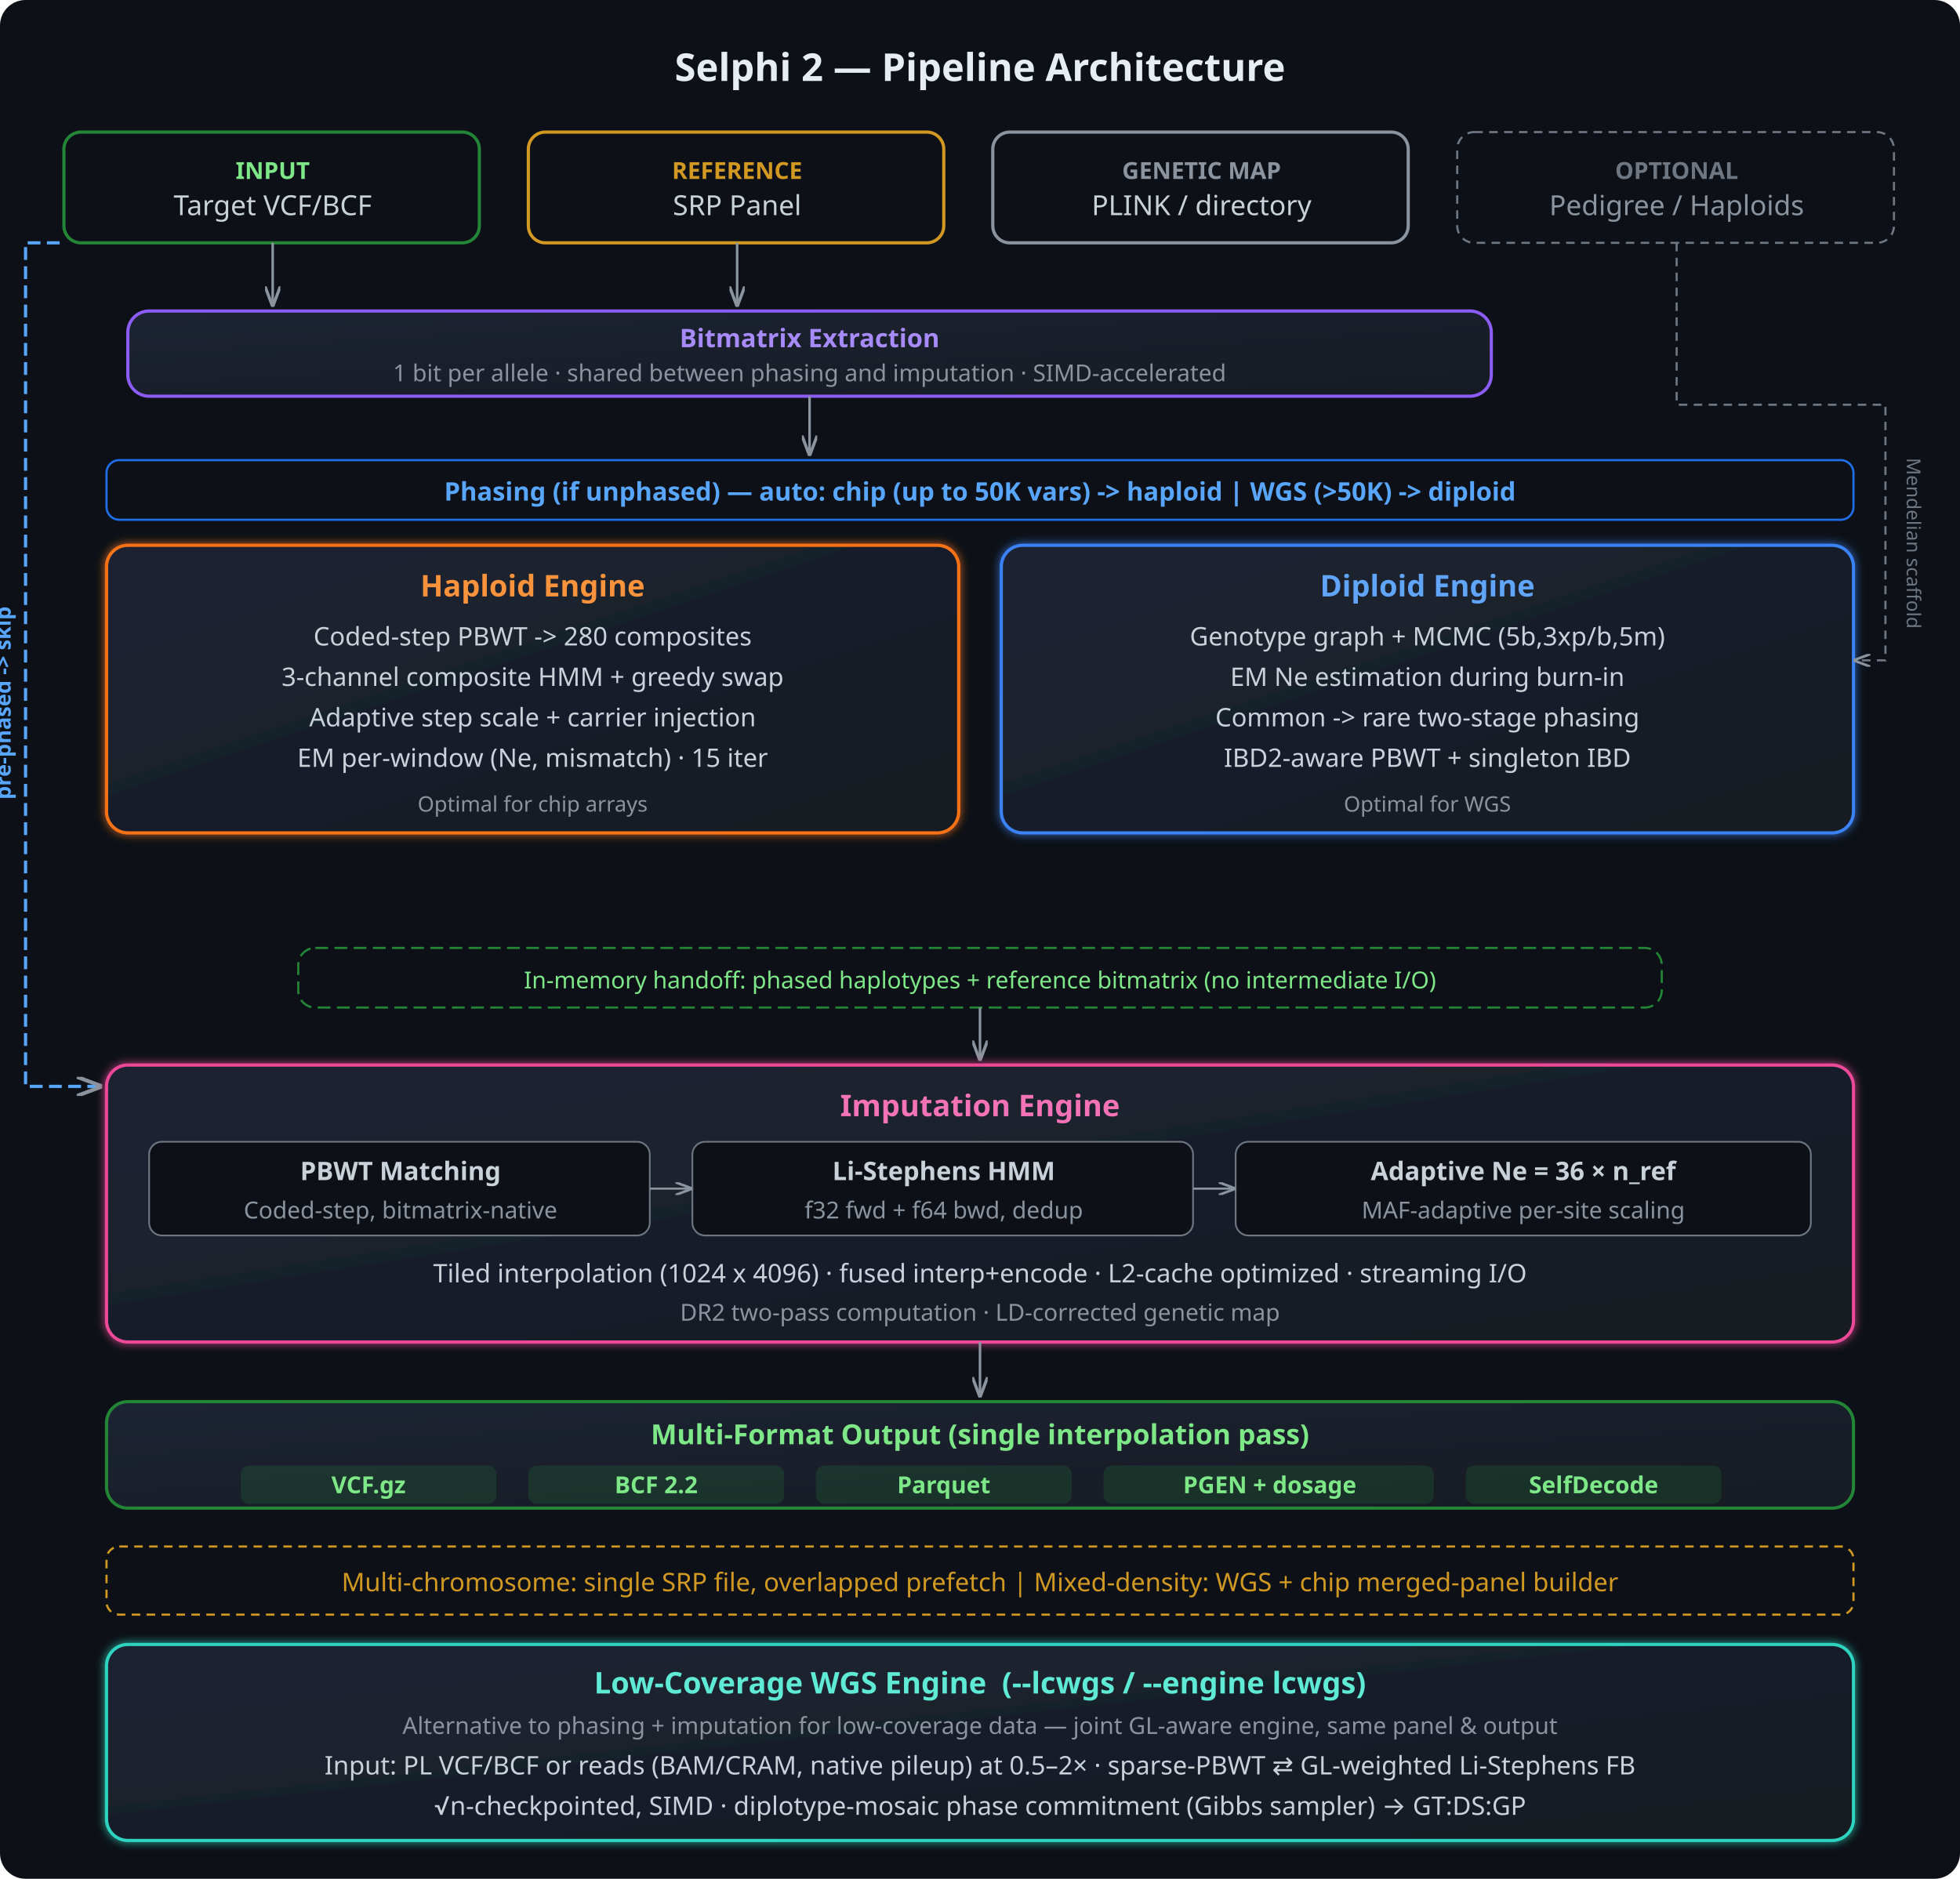
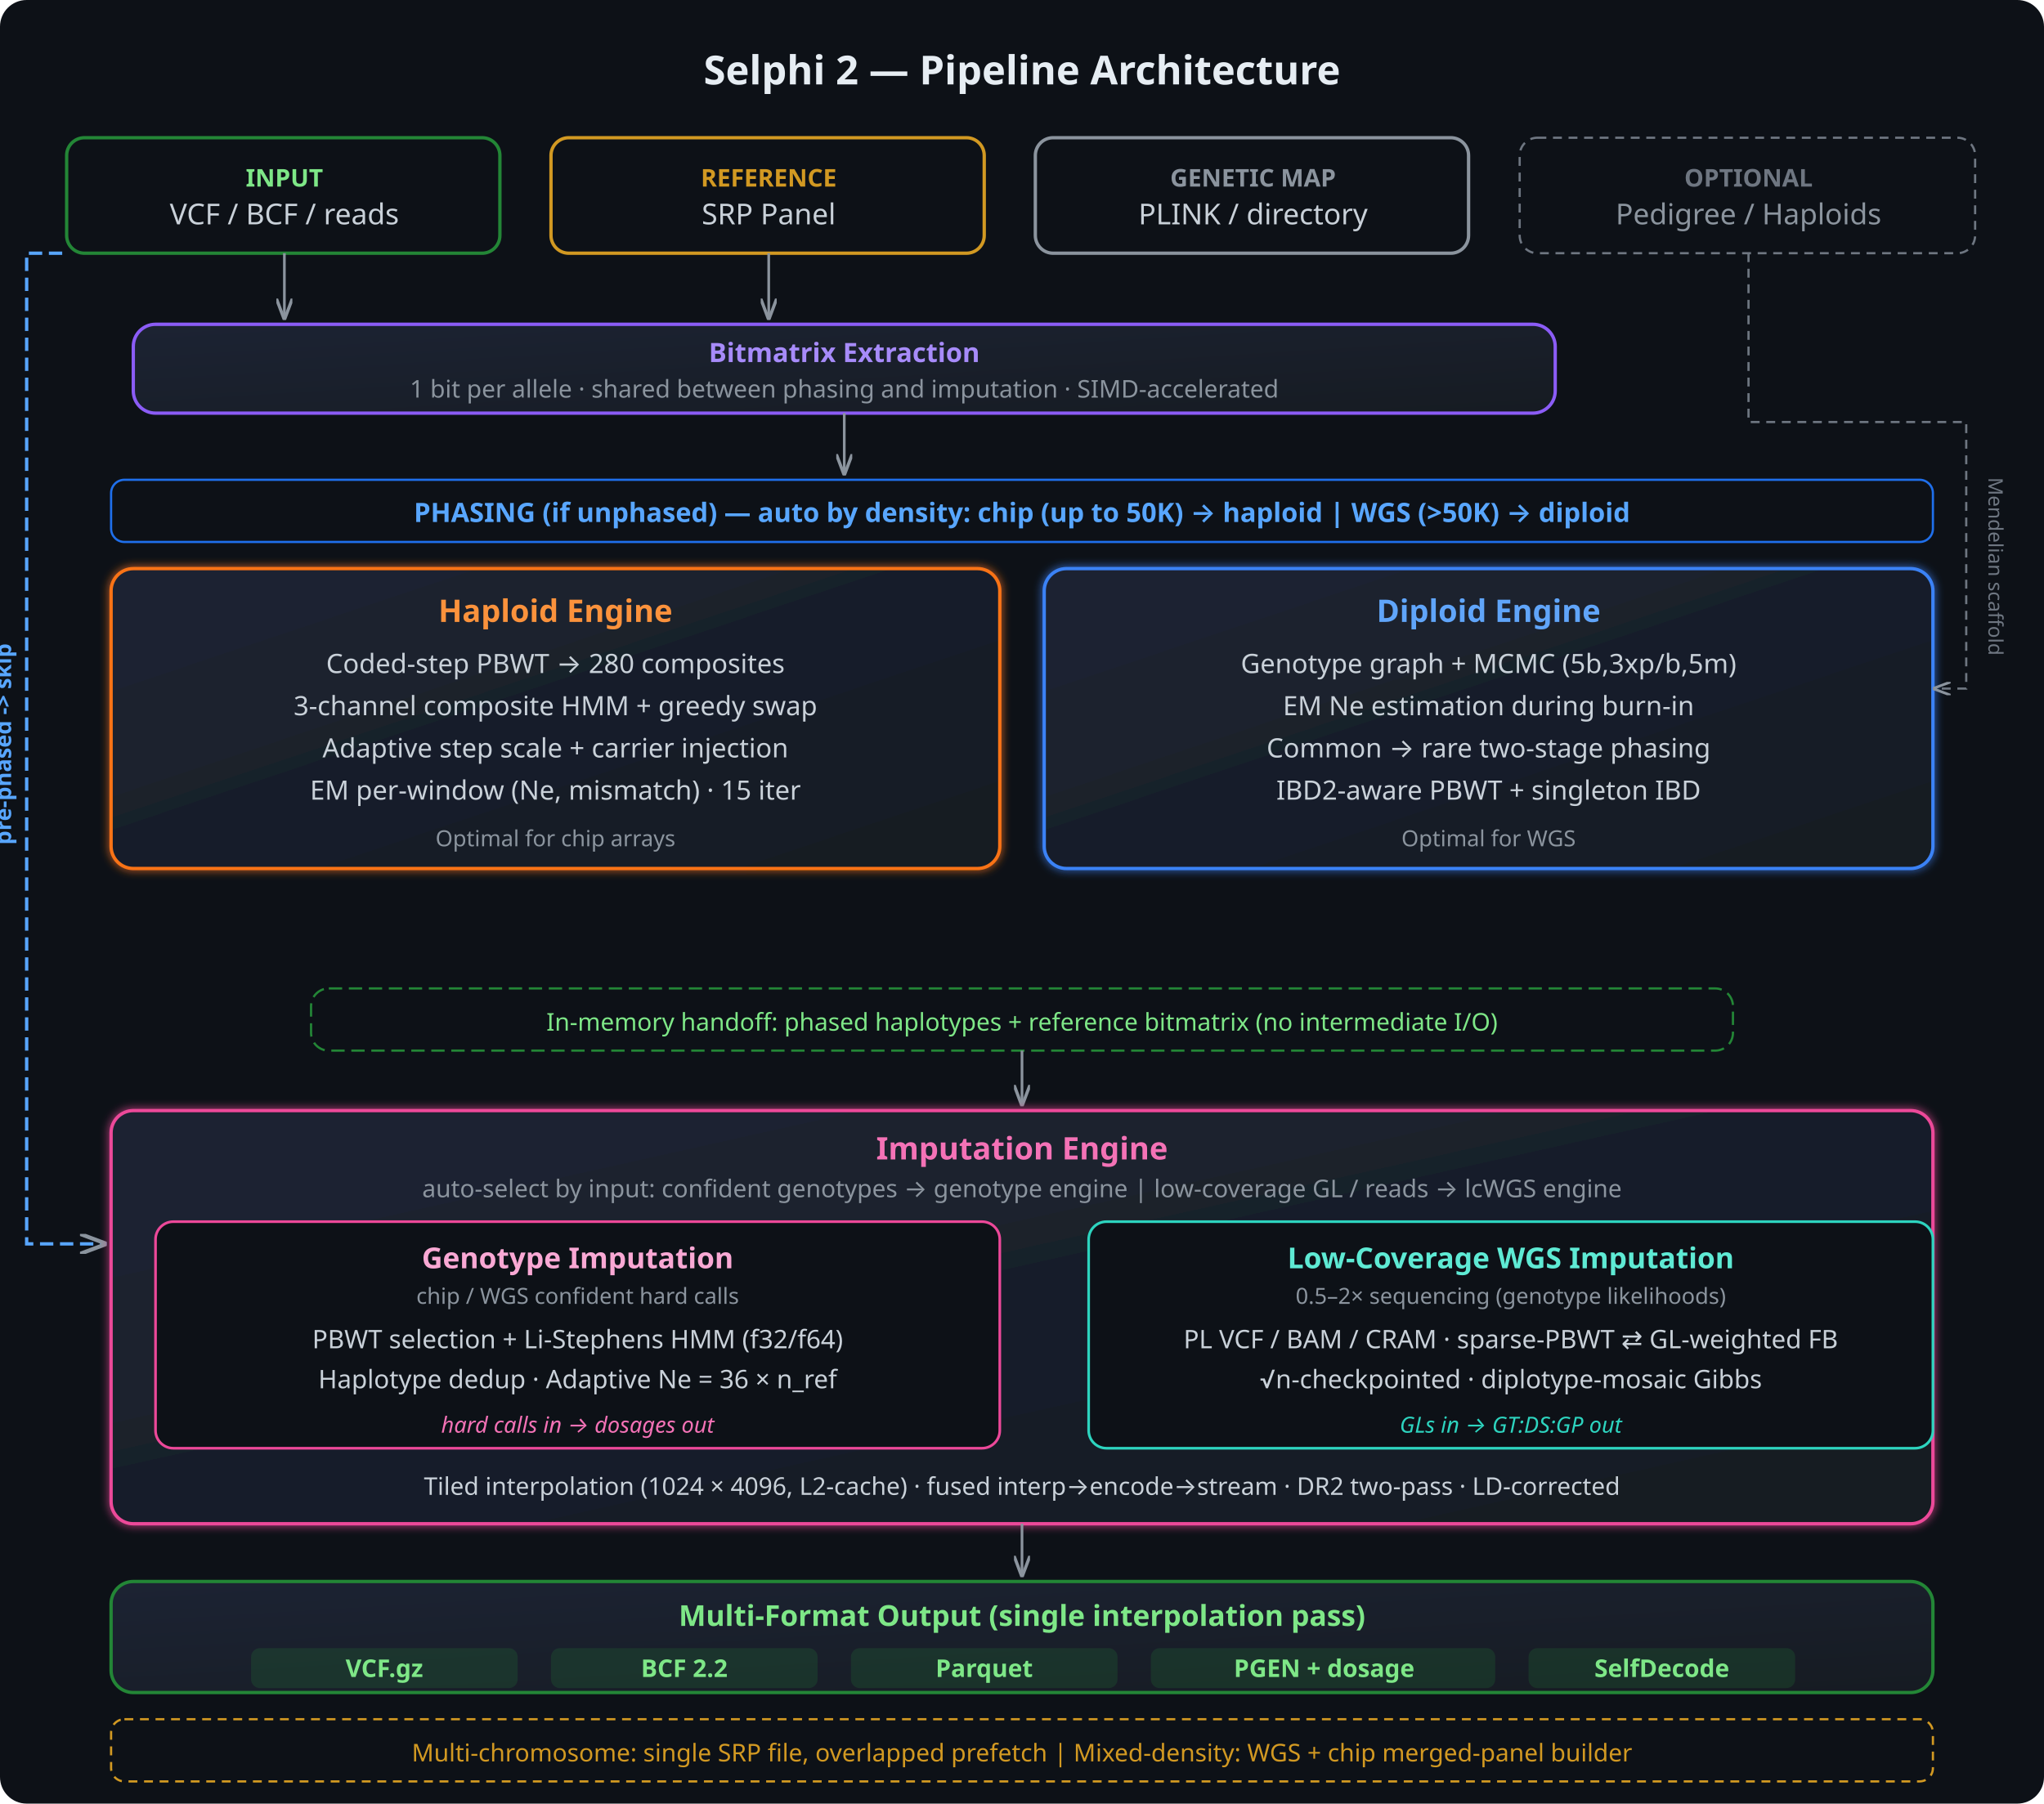
- <svg xmlns="http://www.w3.org/2000/svg" viewBox="0 0 920 882" font-family="'Segoe UI', system-ui, -apple-system, sans-serif">
+ <svg xmlns="http://www.w3.org/2000/svg" viewBox="0 0 920 812" font-family="'Segoe UI', system-ui, -apple-system, sans-serif">
  <defs>
    <marker id="arr" markerWidth="8" markerHeight="6" refX="8" refY="3" orient="auto">
      <path d="M0,0 L8,3 L0,6" fill="none" stroke="#8b949e" stroke-width="1.2" />
    </marker>
    <linearGradient id="sg" x1="0" y1="0" x2="1" y2="1">
      <stop offset="0%" stop-color="#1c2333" />
      <stop offset="100%" stop-color="#161b22" />
    </linearGradient>
    <filter id="gl">
      <feGaussianBlur stdDeviation="2" result="blur" />
      <feComposite in="SourceGraphic" in2="blur" operator="over" />
    </filter>
  </defs>
-   <rect width="920" height="882" rx="12" fill="#0d1117" />
+   <rect width="920" height="812" rx="12" fill="#0d1117" />
  <text x="460" y="38" text-anchor="middle" fill="#e6edf3" font-size="18" font-weight="600">Selphi 2 — Pipeline Architecture</text>
  <rect x="30" y="62" width="195" height="52" rx="8" fill="#0d1117" stroke="#238636" stroke-width="1.5" />
  <text x="128" y="84" text-anchor="middle" fill="#7ee787" font-size="11" font-weight="600">INPUT</text>
-   <text x="128" y="101" text-anchor="middle" fill="#c9d1d9" font-size="13">Target VCF/BCF</text>
+   <text x="128" y="101" text-anchor="middle" fill="#c9d1d9" font-size="13">VCF / BCF / reads</text>
  <rect x="248" y="62" width="195" height="52" rx="8" fill="#0d1117" stroke="#d29922" stroke-width="1.5" />
  <text x="346" y="84" text-anchor="middle" fill="#d29922" font-size="11" font-weight="600">REFERENCE</text>
  <text x="346" y="101" text-anchor="middle" fill="#c9d1d9" font-size="13">SRP Panel</text>
  <rect x="466" y="62" width="195" height="52" rx="8" fill="#0d1117" stroke="#8b949e" stroke-width="1.5" />
  <text x="564" y="84" text-anchor="middle" fill="#8b949e" font-size="11" font-weight="600">GENETIC MAP</text>
  <text x="564" y="101" text-anchor="middle" fill="#c9d1d9" font-size="13">PLINK / directory</text>
  <rect x="684" y="62" width="205" height="52" rx="8" fill="#0d1117" stroke="#6e7681" stroke-width="1" stroke-dasharray="4,3" />
  <text x="787" y="84" text-anchor="middle" fill="#6e7681" font-size="11" font-weight="600">OPTIONAL</text>
  <text x="787" y="101" text-anchor="middle" fill="#8b949e" font-size="13">Pedigree / Haploids</text>
  <line x1="128" y1="114" x2="128" y2="144" stroke="#8b949e" stroke-width="1.2" marker-end="url(#arr)" />
  <line x1="346" y1="114" x2="346" y2="144" stroke="#8b949e" stroke-width="1.2" marker-end="url(#arr)" />
  <rect x="60" y="146" width="640" height="40" rx="10" fill="url(#sg)" stroke="#8b5cf6" stroke-width="1.5" />
  <text x="380" y="163" text-anchor="middle" fill="#a78bfa" font-size="12" font-weight="700">Bitmatrix Extraction</text>
  <text x="380" y="179" text-anchor="middle" fill="#8b949e" font-size="11">1 bit per allele · shared between phasing and imputation · SIMD-accelerated</text>
  <line x1="380" y1="186" x2="380" y2="214" stroke="#8b949e" stroke-width="1.2" marker-end="url(#arr)" />
  <rect x="50" y="216" width="820" height="28" rx="6" fill="#0d1117" stroke="#1f6feb" stroke-width="1" />
-   <text x="460" y="235" text-anchor="middle" fill="#58a6ff" font-size="12" font-weight="600">Phasing (if unphased) — auto: chip (up to 50K vars) -&gt; haploid | WGS (&gt;50K) -&gt; diploid</text>
+   <text x="460" y="235" text-anchor="middle" fill="#58a6ff" font-size="12" font-weight="600">PHASING (if unphased) — auto by density: chip (up to 50K) → haploid | WGS (&gt;50K) → diploid</text>
  <rect x="50" y="256" width="400" height="135" rx="10" fill="url(#sg)" stroke="#f97316" stroke-width="1.5" filter="url(#gl)" />
  <text x="250" y="280" text-anchor="middle" fill="#fb923c" font-size="14" font-weight="700">Haploid Engine</text>
-   <text x="250" y="303" text-anchor="middle" fill="#c9d1d9" font-size="12">Coded-step PBWT -&gt; 280 composites</text>
+   <text x="250" y="303" text-anchor="middle" fill="#c9d1d9" font-size="12">Coded-step PBWT → 280 composites</text>
  <text x="250" y="322" text-anchor="middle" fill="#c9d1d9" font-size="12">3-channel composite HMM + greedy swap</text>
  <text x="250" y="341" text-anchor="middle" fill="#c9d1d9" font-size="12">Adaptive step scale + carrier injection</text>
  <text x="250" y="360" text-anchor="middle" fill="#c9d1d9" font-size="12">EM per-window (Ne, mismatch) · 15 iter</text>
  <text x="250" y="381" text-anchor="middle" fill="#8b949e" font-size="10">Optimal for chip arrays</text>
  <rect x="470" y="256" width="400" height="135" rx="10" fill="url(#sg)" stroke="#3b82f6" stroke-width="1.5" filter="url(#gl)" />
  <text x="670" y="280" text-anchor="middle" fill="#60a5fa" font-size="14" font-weight="700">Diploid Engine</text>
  <text x="670" y="303" text-anchor="middle" fill="#c9d1d9" font-size="12">Genotype graph + MCMC (5b,3xp/b,5m)</text>
  <text x="670" y="322" text-anchor="middle" fill="#c9d1d9" font-size="12">EM Ne estimation during burn-in</text>
-   <text x="670" y="341" text-anchor="middle" fill="#c9d1d9" font-size="12">Common -&gt; rare two-stage phasing</text>
+   <text x="670" y="341" text-anchor="middle" fill="#c9d1d9" font-size="12">Common → rare two-stage phasing</text>
  <text x="670" y="360" text-anchor="middle" fill="#c9d1d9" font-size="12">IBD2-aware PBWT + singleton IBD</text>
  <text x="670" y="381" text-anchor="middle" fill="#8b949e" font-size="10">Optimal for WGS</text>
  <path d="M787 114 L787 190 L885 190 L885 310 L870 310" fill="none" stroke="#6e7681" stroke-width="1" stroke-dasharray="4,3" marker-end="url(#arr)" />
  <text x="895" y="255" fill="#6e7681" font-size="9" transform="rotate(90,895,255)" text-anchor="middle">Mendelian scaffold</text>
-   <path d="M 28 114 L 12 114 L 12 510 L 48 510" fill="none" stroke="#58a6ff" stroke-width="1.5" stroke-dasharray="6,3" marker-end="url(#arr)" />
-   <text x="5" y="330" fill="#58a6ff" font-size="10" font-weight="600" transform="rotate(-90,5,330)" text-anchor="middle">pre-phased -&gt; skip</text>
+   <path d="M 28 114 L 12 114 L 12 560 L 48 560" fill="none" stroke="#58a6ff" stroke-width="1.5" stroke-dasharray="6,3" marker-end="url(#arr)" />
+   <text x="5" y="335" fill="#58a6ff" font-size="10" font-weight="600" transform="rotate(-90,5,335)" text-anchor="middle">pre-phased -&gt; skip</text>
  <rect x="140" y="445" width="640" height="28" rx="8" fill="#0d1117" stroke="#238636" stroke-width="1" stroke-dasharray="6,3" />
  <text x="460" y="464" text-anchor="middle" fill="#7ee787" font-size="11">In-memory handoff: phased haplotypes + reference bitmatrix (no intermediate I/O)</text>
  <line x1="460" y1="473" x2="460" y2="498" stroke="#8b949e" stroke-width="1.2" marker-end="url(#arr)" />
-   <rect x="50" y="500" width="820" height="130" rx="10" fill="url(#sg)" stroke="#ec4899" stroke-width="1.5" filter="url(#gl)" />
-   <text x="460" y="524" text-anchor="middle" fill="#f472b6" font-size="14" font-weight="700">Imputation Engine</text>
-   <rect x="70" y="536" width="235" height="44" rx="6" fill="#0d1117" stroke="#6e7681" stroke-width="0.8" />
-   <text x="188" y="554" text-anchor="middle" fill="#c9d1d9" font-size="12" font-weight="600">PBWT Matching</text>
-   <text x="188" y="572" text-anchor="middle" fill="#8b949e" font-size="11">Coded-step, bitmatrix-native</text>
-   <rect x="325" y="536" width="235" height="44" rx="6" fill="#0d1117" stroke="#6e7681" stroke-width="0.8" />
-   <text x="443" y="554" text-anchor="middle" fill="#c9d1d9" font-size="12" font-weight="600">Li-Stephens HMM</text>
-   <text x="443" y="572" text-anchor="middle" fill="#8b949e" font-size="11">f32 fwd + f64 bwd, dedup</text>
-   <rect x="580" y="536" width="270" height="44" rx="6" fill="#0d1117" stroke="#6e7681" stroke-width="0.8" />
-   <text x="715" y="554" text-anchor="middle" fill="#c9d1d9" font-size="12" font-weight="600">Adaptive Ne = 36 × n_ref</text>
-   <text x="715" y="572" text-anchor="middle" fill="#8b949e" font-size="11">MAF-adaptive per-site scaling</text>
-   <line x1="305" y1="558" x2="325" y2="558" stroke="#8b949e" stroke-width="1" marker-end="url(#arr)" />
-   <line x1="560" y1="558" x2="580" y2="558" stroke="#8b949e" stroke-width="1" marker-end="url(#arr)" />
-   <text x="460" y="602" text-anchor="middle" fill="#c9d1d9" font-size="12">Tiled interpolation (1024 x 4096) · fused interp+encode · L2-cache optimized · streaming I/O</text>
-   <text x="460" y="620" text-anchor="middle" fill="#8b949e" font-size="11">DR2 two-pass computation · LD-corrected genetic map</text>
-   <line x1="460" y1="630" x2="460" y2="656" stroke="#8b949e" stroke-width="1.2" marker-end="url(#arr)" />
-   <rect x="50" y="658" width="820" height="50" rx="10" fill="url(#sg)" stroke="#238636" stroke-width="1.5" />
-   <text x="460" y="678" text-anchor="middle" fill="#7ee787" font-size="13" font-weight="700">Multi-Format Output (single interpolation pass)</text>
-   <rect x="113" y="688" width="120" height="18" rx="4" fill="#238636" opacity="0.2" />
-   <text x="173" y="701" text-anchor="middle" fill="#7ee787" font-size="11" font-weight="600">VCF.gz</text>
-   <rect x="248" y="688" width="120" height="18" rx="4" fill="#238636" opacity="0.2" />
-   <text x="308" y="701" text-anchor="middle" fill="#7ee787" font-size="11" font-weight="600">BCF 2.2</text>
-   <rect x="383" y="688" width="120" height="18" rx="4" fill="#238636" opacity="0.2" />
-   <text x="443" y="701" text-anchor="middle" fill="#7ee787" font-size="11" font-weight="600">Parquet</text>
-   <rect x="518" y="688" width="155" height="18" rx="4" fill="#238636" opacity="0.2" />
-   <text x="596" y="701" text-anchor="middle" fill="#7ee787" font-size="11" font-weight="600">PGEN + dosage</text>
-   <rect x="688" y="688" width="120" height="18" rx="4" fill="#238636" opacity="0.2" />
-   <text x="748" y="701" text-anchor="middle" fill="#7ee787" font-size="11" font-weight="600">SelfDecode</text>
-   <rect x="50" y="726" width="820" height="32" rx="6" fill="#0d1117" stroke="#d29922" stroke-width="1" stroke-dasharray="4,3" />
-   <text x="460" y="747" text-anchor="middle" fill="#d29922" font-size="12">Multi-chromosome: single SRP file, overlapped prefetch | Mixed-density: WGS + chip merged-panel builder</text>
-   <rect x="50" y="772" width="820" height="92" rx="10" fill="url(#sg)" stroke="#2dd4bf" stroke-width="1.5" filter="url(#gl)" />
-   <text x="460" y="795" text-anchor="middle" fill="#5eead4" font-size="14" font-weight="700">Low-Coverage WGS Engine  (--lcwgs / --engine lcwgs)</text>
-   <text x="460" y="814" text-anchor="middle" fill="#8b949e" font-size="11">Alternative to phasing + imputation for low-coverage data — joint GL-aware engine, same panel &amp; output</text>
-   <text x="460" y="833" text-anchor="middle" fill="#c9d1d9" font-size="12">Input: PL VCF/BCF or reads (BAM/CRAM, native pileup) at 0.5–2× · sparse-PBWT ⇄ GL-weighted Li-Stephens FB</text>
-   <text x="460" y="852" text-anchor="middle" fill="#c9d1d9" font-size="12">√n-checkpointed, SIMD · diplotype-mosaic phase commitment (Gibbs sampler) → GT:DS:GP</text>
+   <rect x="50" y="500" width="820" height="186" rx="10" fill="url(#sg)" stroke="#ec4899" stroke-width="1.5" filter="url(#gl)" />
+   <text x="460" y="522" text-anchor="middle" fill="#f472b6" font-size="14" font-weight="700">Imputation Engine</text>
+   <text x="460" y="539" text-anchor="middle" fill="#8b949e" font-size="11">auto-select by input: confident genotypes → genotype engine | low-coverage GL / reads → lcWGS engine</text>
+   <rect x="70" y="550" width="380" height="102" rx="8" fill="#0d1117" stroke="#ec4899" stroke-width="1.2" />
+   <text x="260" y="571" text-anchor="middle" fill="#f9a8d4" font-size="13" font-weight="700">Genotype Imputation</text>
+   <text x="260" y="587" text-anchor="middle" fill="#8b949e" font-size="10">chip / WGS confident hard calls</text>
+   <text x="260" y="607" text-anchor="middle" fill="#c9d1d9" font-size="11.5">PBWT selection + Li-Stephens HMM (f32/f64)</text>
+   <text x="260" y="625" text-anchor="middle" fill="#c9d1d9" font-size="11.5">Haplotype dedup · Adaptive Ne = 36 × n_ref</text>
+   <text x="260" y="645" text-anchor="middle" fill="#f472b6" font-size="10" font-style="italic">hard calls in → dosages out</text>
+   <rect x="490" y="550" width="380" height="102" rx="8" fill="#0d1117" stroke="#2dd4bf" stroke-width="1.2" />
+   <text x="680" y="571" text-anchor="middle" fill="#5eead4" font-size="13" font-weight="700">Low-Coverage WGS Imputation</text>
+   <text x="680" y="587" text-anchor="middle" fill="#8b949e" font-size="10">0.5–2× sequencing (genotype likelihoods)</text>
+   <text x="680" y="607" text-anchor="middle" fill="#c9d1d9" font-size="11.5">PL VCF / BAM / CRAM · sparse-PBWT ⇄ GL-weighted FB</text>
+   <text x="680" y="625" text-anchor="middle" fill="#c9d1d9" font-size="11.5">√n-checkpointed · diplotype-mosaic Gibbs</text>
+   <text x="680" y="645" text-anchor="middle" fill="#2dd4bf" font-size="10" font-style="italic">GLs in → GT:DS:GP out</text>
+   <text x="460" y="673" text-anchor="middle" fill="#c9d1d9" font-size="11">Tiled interpolation (1024 × 4096, L2-cache) · fused interp→encode→stream · DR2 two-pass · LD-corrected</text>
+   <line x1="460" y1="686" x2="460" y2="710" stroke="#8b949e" stroke-width="1.2" marker-end="url(#arr)" />
+   <rect x="50" y="712" width="820" height="50" rx="10" fill="url(#sg)" stroke="#238636" stroke-width="1.5" />
+   <text x="460" y="732" text-anchor="middle" fill="#7ee787" font-size="13" font-weight="700">Multi-Format Output (single interpolation pass)</text>
+   <rect x="113" y="742" width="120" height="18" rx="4" fill="#238636" opacity="0.2" />
+   <text x="173" y="755" text-anchor="middle" fill="#7ee787" font-size="11" font-weight="600">VCF.gz</text>
+   <rect x="248" y="742" width="120" height="18" rx="4" fill="#238636" opacity="0.2" />
+   <text x="308" y="755" text-anchor="middle" fill="#7ee787" font-size="11" font-weight="600">BCF 2.2</text>
+   <rect x="383" y="742" width="120" height="18" rx="4" fill="#238636" opacity="0.2" />
+   <text x="443" y="755" text-anchor="middle" fill="#7ee787" font-size="11" font-weight="600">Parquet</text>
+   <rect x="518" y="742" width="155" height="18" rx="4" fill="#238636" opacity="0.2" />
+   <text x="596" y="755" text-anchor="middle" fill="#7ee787" font-size="11" font-weight="600">PGEN + dosage</text>
+   <rect x="688" y="742" width="120" height="18" rx="4" fill="#238636" opacity="0.2" />
+   <text x="748" y="755" text-anchor="middle" fill="#7ee787" font-size="11" font-weight="600">SelfDecode</text>
+   <rect x="50" y="774" width="820" height="28" rx="6" fill="#0d1117" stroke="#d29922" stroke-width="1" stroke-dasharray="4,3" />
+   <text x="460" y="793" text-anchor="middle" fill="#d29922" font-size="11">Multi-chromosome: single SRP file, overlapped prefetch | Mixed-density: WGS + chip merged-panel builder</text>
</svg>
